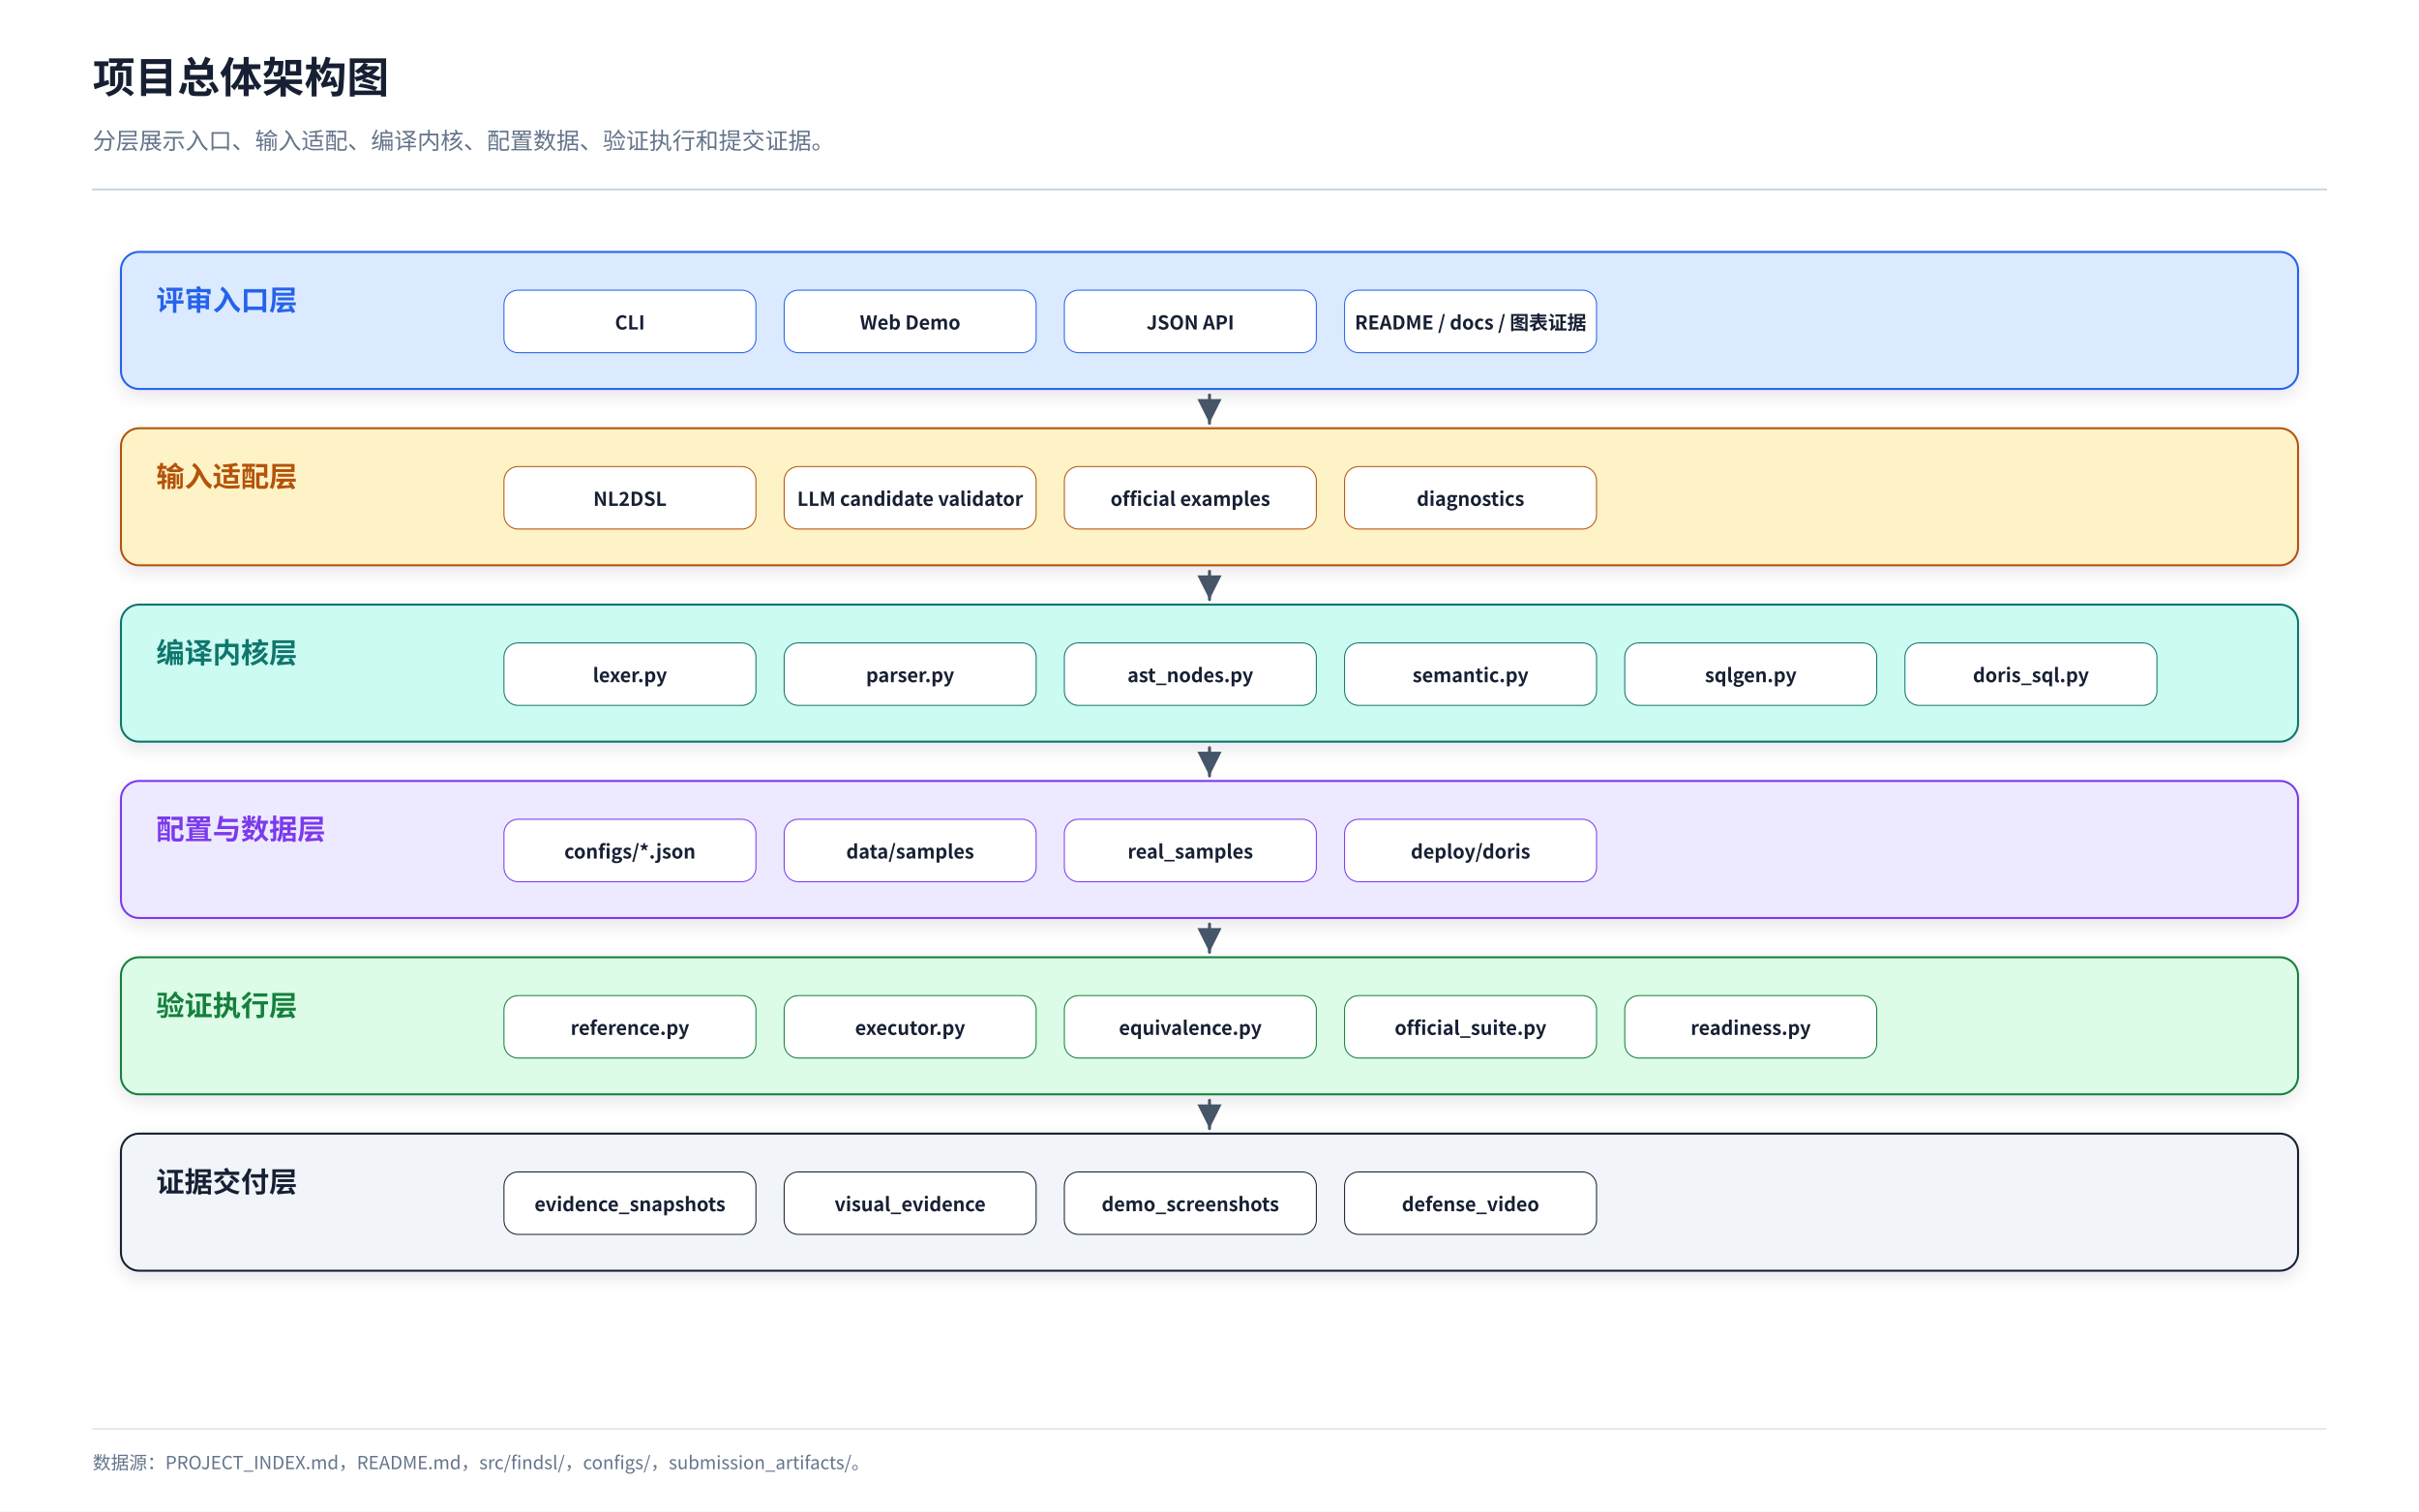
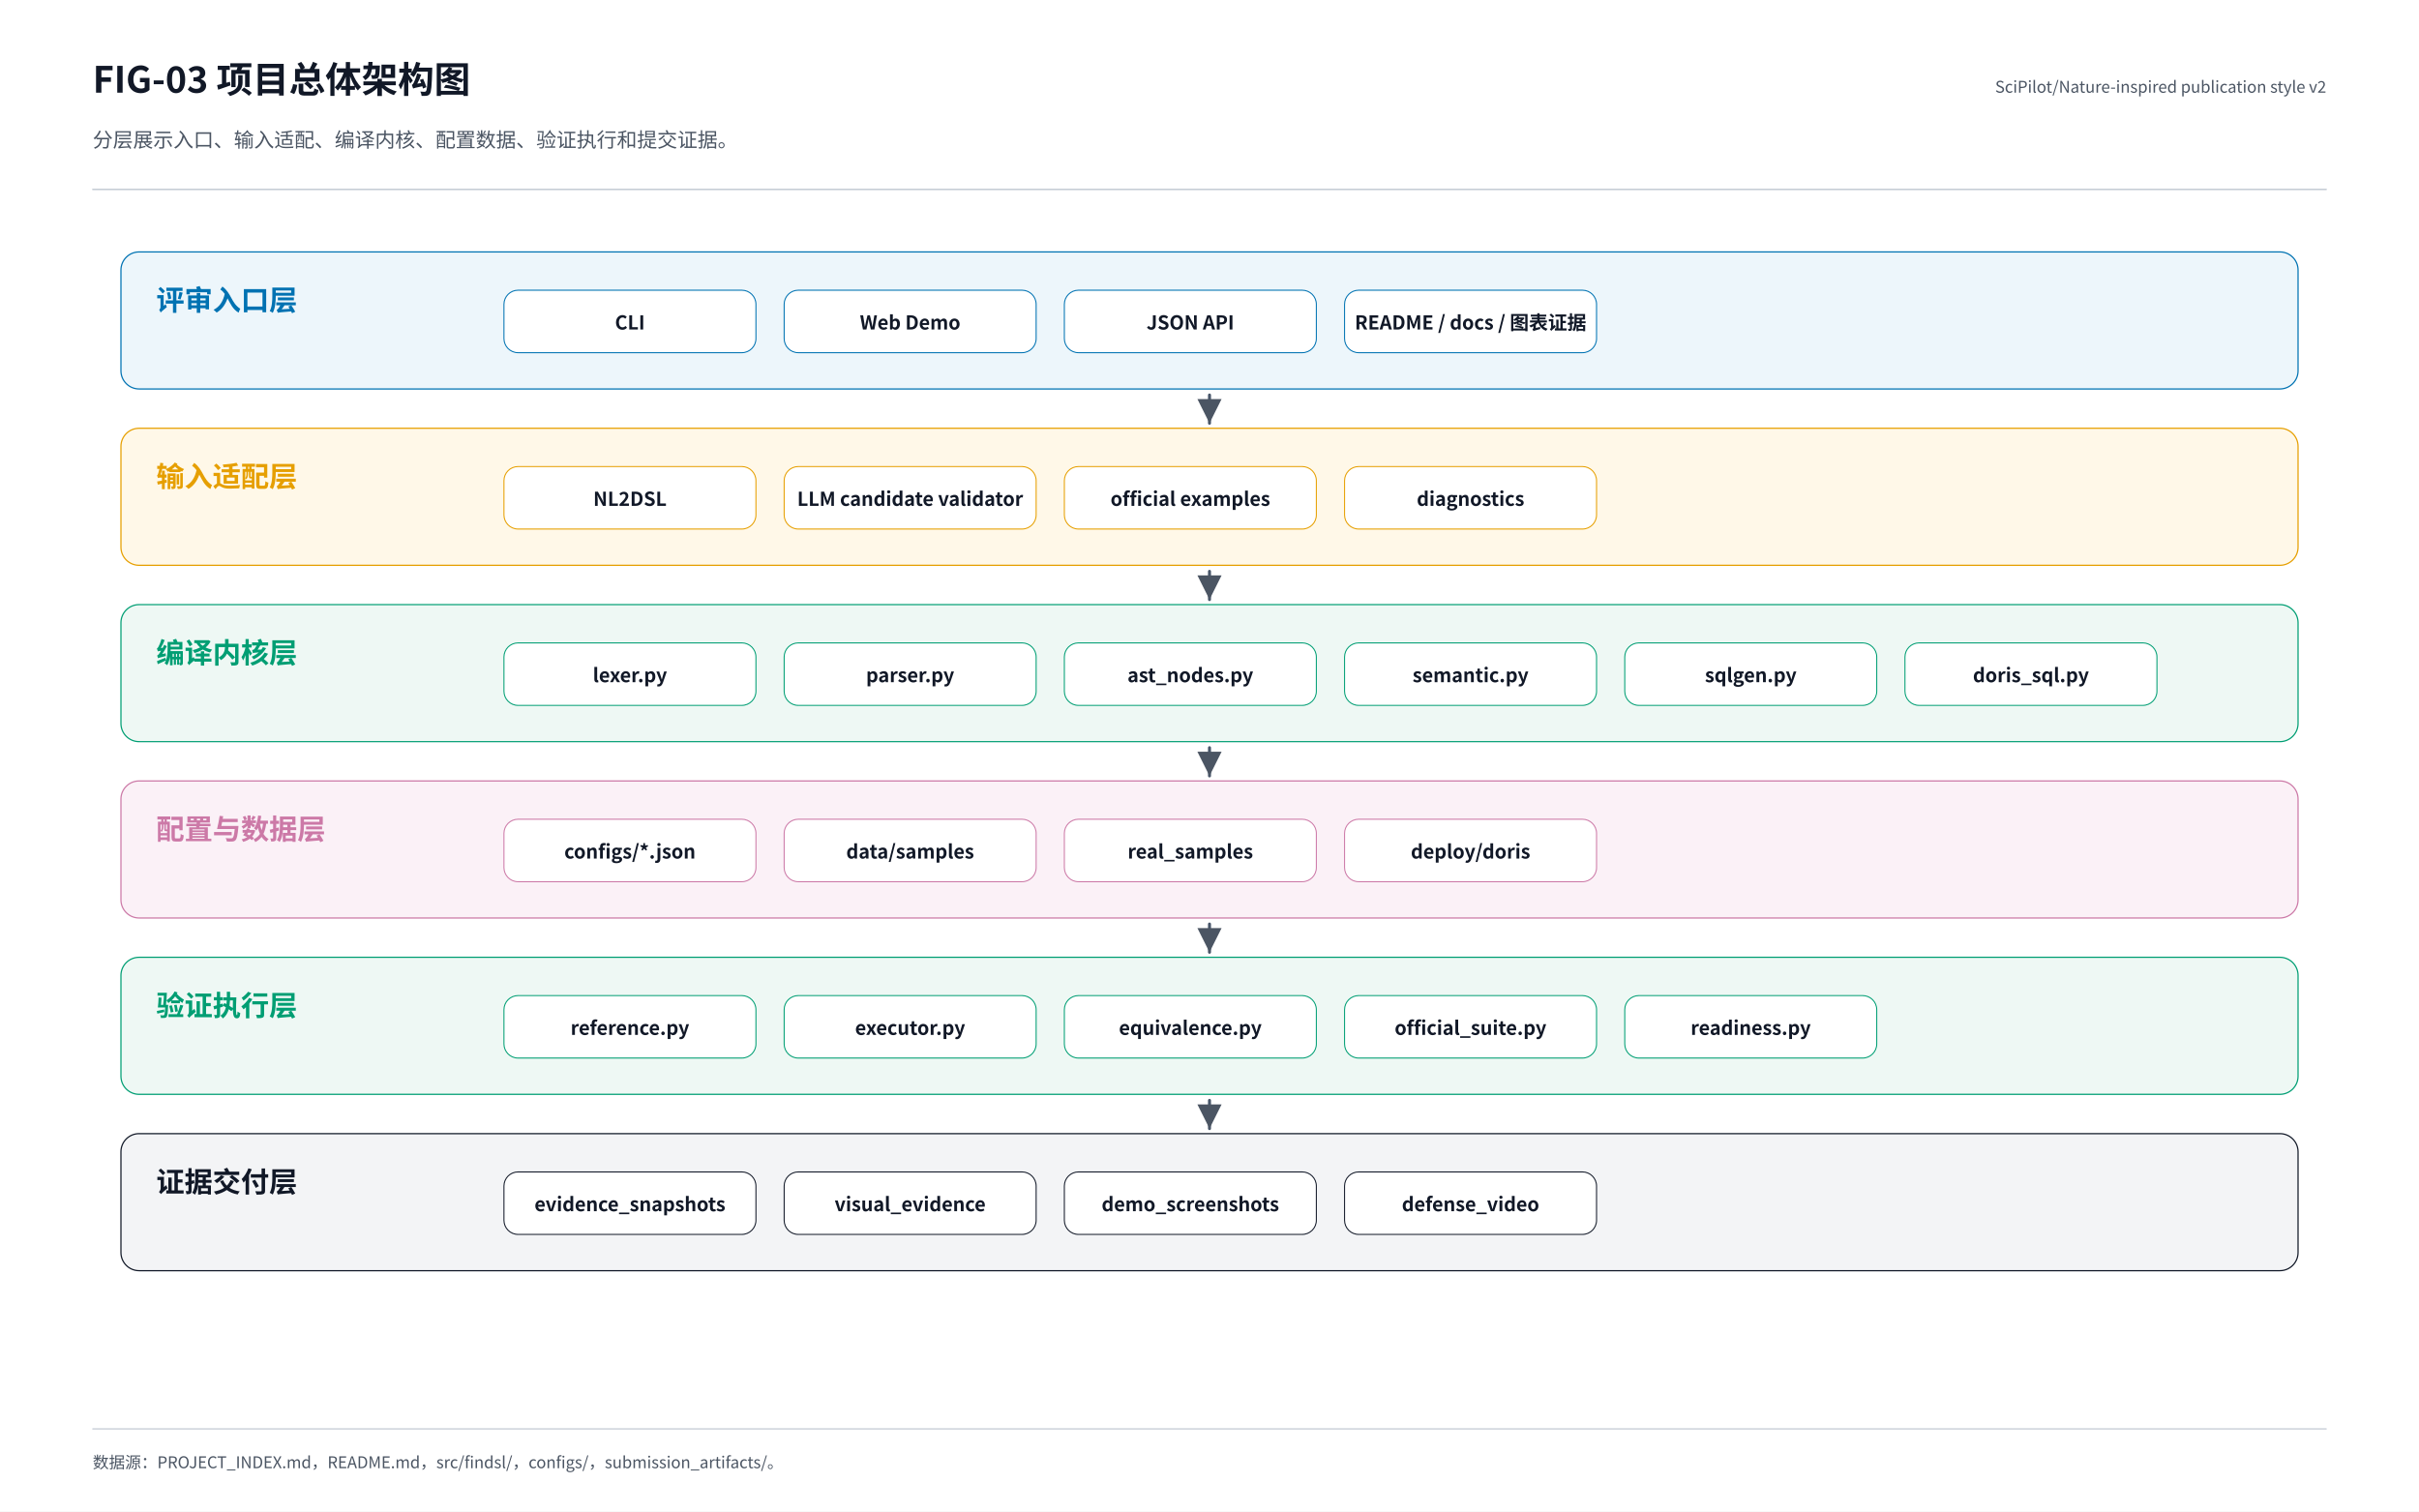
- <svg xmlns="http://www.w3.org/2000/svg" width="2400" height="1500" viewBox="0 0 2400 1500" role="img" aria-label="项目总体架构图">
+ <svg xmlns="http://www.w3.org/2000/svg" width="2400" height="1500" viewBox="0 0 2400 1500" role="img" aria-label="FIG-03  项目总体架构图">
  <rect x="0" y="0" width="2400" height="1500" fill="#ffffff" />
  <defs>
    <marker id="arrow" markerWidth="12" markerHeight="12" refX="10" refY="6" orient="auto">
-       <path d="M2,2 L10,6 L2,10 Z" fill="#475569" />
+       <path d="M2,2 L10,6 L2,10 Z" fill="#4b5563" />
    </marker>
-     <filter id="shadow" x="-10%" y="-10%" width="120%" height="130%">
-       <feDropShadow dx="0" dy="6" stdDeviation="8" flood-color="#0f172a" flood-opacity="0.10" />
-     </filter>
  </defs>
-   <text x="92.0" y="92.0" font-family="Microsoft YaHei, SimSun, Noto Sans CJK SC, Arial, sans-serif" font-size="42" font-weight="800" fill="#172033" text-anchor="start">
-     <tspan x="92.0" dy="0.0">项目总体架构图</tspan>
+   <text x="92.0" y="92.0" font-family="Microsoft YaHei, SimSun, Noto Sans CJK SC, Arial, sans-serif" font-size="36" font-weight="800" fill="#111827" text-anchor="start">
+     <tspan x="92.0" dy="0.0">FIG-03  项目总体架构图</tspan>
  </text>
-   <text x="92.0" y="148.0" font-family="Microsoft YaHei, SimSun, Noto Sans CJK SC, Arial, sans-serif" font-size="23" font-weight="400" fill="#64748b" text-anchor="start">
+   <text x="92.0" y="146.0" font-family="Microsoft YaHei, SimSun, Noto Sans CJK SC, Arial, sans-serif" font-size="20" font-weight="400" fill="#4b5563" text-anchor="start">
    <tspan x="92.0" dy="0.0">分层展示入口、输入适配、编译内核、配置数据、验证执行和提交证据。</tspan>
  </text>
-   <line x1="92.0" y1="188.0" x2="2308.0" y2="188.0" stroke="#cbd5e1" stroke-width="2" stroke-linecap="round" />
-   <rect x="120.0" y="250.0" width="2160.0" height="136.0" rx="18" fill="#dbeafe" stroke="#2563eb" stroke-width="2" filter="url(#shadow)" />
-   <text x="155.0" y="308.0" font-family="Microsoft YaHei, SimSun, Noto Sans CJK SC, Arial, sans-serif" font-size="28" font-weight="800" fill="#2563eb" text-anchor="start">
+   <text x="2308.0" y="92.0" font-family="Microsoft YaHei, SimSun, Noto Sans CJK SC, Arial, sans-serif" font-size="16" font-weight="400" fill="#4b5563" text-anchor="end">
+     <tspan x="2308.0" dy="0.0">SciPilot/Nature-inspired publication style v2</tspan>
+   </text>
+   <line x1="92.0" y1="188.0" x2="2308.0" y2="188.0" stroke="#b8c0cc" stroke-width="1.2" stroke-linecap="round" />
+   <rect x="120.0" y="250.0" width="2160.0" height="136.0" rx="18" fill="#edf6fb" stroke="#0072B2" stroke-width="1.2" />
+   <text x="155.0" y="308.0" font-family="Microsoft YaHei, SimSun, Noto Sans CJK SC, Arial, sans-serif" font-size="28" font-weight="800" fill="#0072B2" text-anchor="start">
    <tspan x="155.0" dy="0.0">评审入口层</tspan>
  </text>
-   <rect x="500.0" y="288.0" width="250.0" height="62.0" rx="14" fill="#ffffff" stroke="#2563eb" stroke-width="1" />
-   <text x="625.0" y="327.0" font-family="Microsoft YaHei, SimSun, Noto Sans CJK SC, Arial, sans-serif" font-size="19" font-weight="700" fill="#172033" text-anchor="middle">
+   <rect x="500.0" y="288.0" width="250.0" height="62.0" rx="14" fill="#ffffff" stroke="#0072B2" stroke-width="1" />
+   <text x="625.0" y="327.0" font-family="Microsoft YaHei, SimSun, Noto Sans CJK SC, Arial, sans-serif" font-size="19" font-weight="700" fill="#111827" text-anchor="middle">
    <tspan x="625.0" dy="0.0">CLI</tspan>
  </text>
-   <rect x="778.0" y="288.0" width="250.0" height="62.0" rx="14" fill="#ffffff" stroke="#2563eb" stroke-width="1" />
-   <text x="903.0" y="327.0" font-family="Microsoft YaHei, SimSun, Noto Sans CJK SC, Arial, sans-serif" font-size="19" font-weight="700" fill="#172033" text-anchor="middle">
+   <rect x="778.0" y="288.0" width="250.0" height="62.0" rx="14" fill="#ffffff" stroke="#0072B2" stroke-width="1" />
+   <text x="903.0" y="327.0" font-family="Microsoft YaHei, SimSun, Noto Sans CJK SC, Arial, sans-serif" font-size="19" font-weight="700" fill="#111827" text-anchor="middle">
    <tspan x="903.0" dy="0.0">Web Demo</tspan>
  </text>
-   <rect x="1056.0" y="288.0" width="250.0" height="62.0" rx="14" fill="#ffffff" stroke="#2563eb" stroke-width="1" />
-   <text x="1181.0" y="327.0" font-family="Microsoft YaHei, SimSun, Noto Sans CJK SC, Arial, sans-serif" font-size="19" font-weight="700" fill="#172033" text-anchor="middle">
+   <rect x="1056.0" y="288.0" width="250.0" height="62.0" rx="14" fill="#ffffff" stroke="#0072B2" stroke-width="1" />
+   <text x="1181.0" y="327.0" font-family="Microsoft YaHei, SimSun, Noto Sans CJK SC, Arial, sans-serif" font-size="19" font-weight="700" fill="#111827" text-anchor="middle">
    <tspan x="1181.0" dy="0.0">JSON API</tspan>
  </text>
-   <rect x="1334.0" y="288.0" width="250.0" height="62.0" rx="14" fill="#ffffff" stroke="#2563eb" stroke-width="1" />
-   <text x="1459.0" y="327.0" font-family="Microsoft YaHei, SimSun, Noto Sans CJK SC, Arial, sans-serif" font-size="19" font-weight="700" fill="#172033" text-anchor="middle">
+   <rect x="1334.0" y="288.0" width="250.0" height="62.0" rx="14" fill="#ffffff" stroke="#0072B2" stroke-width="1" />
+   <text x="1459.0" y="327.0" font-family="Microsoft YaHei, SimSun, Noto Sans CJK SC, Arial, sans-serif" font-size="19" font-weight="700" fill="#111827" text-anchor="middle">
    <tspan x="1459.0" dy="0.0">README / docs / 图表证据</tspan>
  </text>
  <line x1="1200.0" y1="392.0" x2="1200.0" y2="420.0" stroke="#475569" stroke-width="3" stroke-linecap="round" marker-end="url(#arrow)" />
-   <rect x="120.0" y="425.0" width="2160.0" height="136.0" rx="18" fill="#fef3c7" stroke="#b45309" stroke-width="2" filter="url(#shadow)" />
-   <text x="155.0" y="483.0" font-family="Microsoft YaHei, SimSun, Noto Sans CJK SC, Arial, sans-serif" font-size="28" font-weight="800" fill="#b45309" text-anchor="start">
+   <rect x="120.0" y="425.0" width="2160.0" height="136.0" rx="18" fill="#fff8e8" stroke="#E69F00" stroke-width="1.2" />
+   <text x="155.0" y="483.0" font-family="Microsoft YaHei, SimSun, Noto Sans CJK SC, Arial, sans-serif" font-size="28" font-weight="800" fill="#E69F00" text-anchor="start">
    <tspan x="155.0" dy="0.0">输入适配层</tspan>
  </text>
-   <rect x="500.0" y="463.0" width="250.0" height="62.0" rx="14" fill="#ffffff" stroke="#b45309" stroke-width="1" />
-   <text x="625.0" y="502.0" font-family="Microsoft YaHei, SimSun, Noto Sans CJK SC, Arial, sans-serif" font-size="19" font-weight="700" fill="#172033" text-anchor="middle">
+   <rect x="500.0" y="463.0" width="250.0" height="62.0" rx="14" fill="#ffffff" stroke="#E69F00" stroke-width="1" />
+   <text x="625.0" y="502.0" font-family="Microsoft YaHei, SimSun, Noto Sans CJK SC, Arial, sans-serif" font-size="19" font-weight="700" fill="#111827" text-anchor="middle">
    <tspan x="625.0" dy="0.0">NL2DSL</tspan>
  </text>
-   <rect x="778.0" y="463.0" width="250.0" height="62.0" rx="14" fill="#ffffff" stroke="#b45309" stroke-width="1" />
-   <text x="903.0" y="502.0" font-family="Microsoft YaHei, SimSun, Noto Sans CJK SC, Arial, sans-serif" font-size="19" font-weight="700" fill="#172033" text-anchor="middle">
+   <rect x="778.0" y="463.0" width="250.0" height="62.0" rx="14" fill="#ffffff" stroke="#E69F00" stroke-width="1" />
+   <text x="903.0" y="502.0" font-family="Microsoft YaHei, SimSun, Noto Sans CJK SC, Arial, sans-serif" font-size="19" font-weight="700" fill="#111827" text-anchor="middle">
    <tspan x="903.0" dy="0.0">LLM candidate validator</tspan>
  </text>
-   <rect x="1056.0" y="463.0" width="250.0" height="62.0" rx="14" fill="#ffffff" stroke="#b45309" stroke-width="1" />
-   <text x="1181.0" y="502.0" font-family="Microsoft YaHei, SimSun, Noto Sans CJK SC, Arial, sans-serif" font-size="19" font-weight="700" fill="#172033" text-anchor="middle">
+   <rect x="1056.0" y="463.0" width="250.0" height="62.0" rx="14" fill="#ffffff" stroke="#E69F00" stroke-width="1" />
+   <text x="1181.0" y="502.0" font-family="Microsoft YaHei, SimSun, Noto Sans CJK SC, Arial, sans-serif" font-size="19" font-weight="700" fill="#111827" text-anchor="middle">
    <tspan x="1181.0" dy="0.0">official examples</tspan>
  </text>
-   <rect x="1334.0" y="463.0" width="250.0" height="62.0" rx="14" fill="#ffffff" stroke="#b45309" stroke-width="1" />
-   <text x="1459.0" y="502.0" font-family="Microsoft YaHei, SimSun, Noto Sans CJK SC, Arial, sans-serif" font-size="19" font-weight="700" fill="#172033" text-anchor="middle">
+   <rect x="1334.0" y="463.0" width="250.0" height="62.0" rx="14" fill="#ffffff" stroke="#E69F00" stroke-width="1" />
+   <text x="1459.0" y="502.0" font-family="Microsoft YaHei, SimSun, Noto Sans CJK SC, Arial, sans-serif" font-size="19" font-weight="700" fill="#111827" text-anchor="middle">
    <tspan x="1459.0" dy="0.0">diagnostics</tspan>
  </text>
  <line x1="1200.0" y1="567.0" x2="1200.0" y2="595.0" stroke="#475569" stroke-width="3" stroke-linecap="round" marker-end="url(#arrow)" />
-   <rect x="120.0" y="600.0" width="2160.0" height="136.0" rx="18" fill="#ccfbf1" stroke="#0f766e" stroke-width="2" filter="url(#shadow)" />
-   <text x="155.0" y="658.0" font-family="Microsoft YaHei, SimSun, Noto Sans CJK SC, Arial, sans-serif" font-size="28" font-weight="800" fill="#0f766e" text-anchor="start">
+   <rect x="120.0" y="600.0" width="2160.0" height="136.0" rx="18" fill="#eef8f4" stroke="#009E73" stroke-width="1.2" />
+   <text x="155.0" y="658.0" font-family="Microsoft YaHei, SimSun, Noto Sans CJK SC, Arial, sans-serif" font-size="28" font-weight="800" fill="#009E73" text-anchor="start">
    <tspan x="155.0" dy="0.0">编译内核层</tspan>
  </text>
-   <rect x="500.0" y="638.0" width="250.0" height="62.0" rx="14" fill="#ffffff" stroke="#0f766e" stroke-width="1" />
-   <text x="625.0" y="677.0" font-family="Microsoft YaHei, SimSun, Noto Sans CJK SC, Arial, sans-serif" font-size="19" font-weight="700" fill="#172033" text-anchor="middle">
+   <rect x="500.0" y="638.0" width="250.0" height="62.0" rx="14" fill="#ffffff" stroke="#009E73" stroke-width="1" />
+   <text x="625.0" y="677.0" font-family="Microsoft YaHei, SimSun, Noto Sans CJK SC, Arial, sans-serif" font-size="19" font-weight="700" fill="#111827" text-anchor="middle">
    <tspan x="625.0" dy="0.0">lexer.py</tspan>
  </text>
-   <rect x="778.0" y="638.0" width="250.0" height="62.0" rx="14" fill="#ffffff" stroke="#0f766e" stroke-width="1" />
-   <text x="903.0" y="677.0" font-family="Microsoft YaHei, SimSun, Noto Sans CJK SC, Arial, sans-serif" font-size="19" font-weight="700" fill="#172033" text-anchor="middle">
+   <rect x="778.0" y="638.0" width="250.0" height="62.0" rx="14" fill="#ffffff" stroke="#009E73" stroke-width="1" />
+   <text x="903.0" y="677.0" font-family="Microsoft YaHei, SimSun, Noto Sans CJK SC, Arial, sans-serif" font-size="19" font-weight="700" fill="#111827" text-anchor="middle">
    <tspan x="903.0" dy="0.0">parser.py</tspan>
  </text>
-   <rect x="1056.0" y="638.0" width="250.0" height="62.0" rx="14" fill="#ffffff" stroke="#0f766e" stroke-width="1" />
-   <text x="1181.0" y="677.0" font-family="Microsoft YaHei, SimSun, Noto Sans CJK SC, Arial, sans-serif" font-size="19" font-weight="700" fill="#172033" text-anchor="middle">
+   <rect x="1056.0" y="638.0" width="250.0" height="62.0" rx="14" fill="#ffffff" stroke="#009E73" stroke-width="1" />
+   <text x="1181.0" y="677.0" font-family="Microsoft YaHei, SimSun, Noto Sans CJK SC, Arial, sans-serif" font-size="19" font-weight="700" fill="#111827" text-anchor="middle">
    <tspan x="1181.0" dy="0.0">ast_nodes.py</tspan>
  </text>
-   <rect x="1334.0" y="638.0" width="250.0" height="62.0" rx="14" fill="#ffffff" stroke="#0f766e" stroke-width="1" />
-   <text x="1459.0" y="677.0" font-family="Microsoft YaHei, SimSun, Noto Sans CJK SC, Arial, sans-serif" font-size="19" font-weight="700" fill="#172033" text-anchor="middle">
+   <rect x="1334.0" y="638.0" width="250.0" height="62.0" rx="14" fill="#ffffff" stroke="#009E73" stroke-width="1" />
+   <text x="1459.0" y="677.0" font-family="Microsoft YaHei, SimSun, Noto Sans CJK SC, Arial, sans-serif" font-size="19" font-weight="700" fill="#111827" text-anchor="middle">
    <tspan x="1459.0" dy="0.0">semantic.py</tspan>
  </text>
-   <rect x="1612.0" y="638.0" width="250.0" height="62.0" rx="14" fill="#ffffff" stroke="#0f766e" stroke-width="1" />
-   <text x="1737.0" y="677.0" font-family="Microsoft YaHei, SimSun, Noto Sans CJK SC, Arial, sans-serif" font-size="19" font-weight="700" fill="#172033" text-anchor="middle">
+   <rect x="1612.0" y="638.0" width="250.0" height="62.0" rx="14" fill="#ffffff" stroke="#009E73" stroke-width="1" />
+   <text x="1737.0" y="677.0" font-family="Microsoft YaHei, SimSun, Noto Sans CJK SC, Arial, sans-serif" font-size="19" font-weight="700" fill="#111827" text-anchor="middle">
    <tspan x="1737.0" dy="0.0">sqlgen.py</tspan>
  </text>
-   <rect x="1890.0" y="638.0" width="250.0" height="62.0" rx="14" fill="#ffffff" stroke="#0f766e" stroke-width="1" />
-   <text x="2015.0" y="677.0" font-family="Microsoft YaHei, SimSun, Noto Sans CJK SC, Arial, sans-serif" font-size="19" font-weight="700" fill="#172033" text-anchor="middle">
+   <rect x="1890.0" y="638.0" width="250.0" height="62.0" rx="14" fill="#ffffff" stroke="#009E73" stroke-width="1" />
+   <text x="2015.0" y="677.0" font-family="Microsoft YaHei, SimSun, Noto Sans CJK SC, Arial, sans-serif" font-size="19" font-weight="700" fill="#111827" text-anchor="middle">
    <tspan x="2015.0" dy="0.0">doris_sql.py</tspan>
  </text>
  <line x1="1200.0" y1="742.0" x2="1200.0" y2="770.0" stroke="#475569" stroke-width="3" stroke-linecap="round" marker-end="url(#arrow)" />
-   <rect x="120.0" y="775.0" width="2160.0" height="136.0" rx="18" fill="#ede9fe" stroke="#7c3aed" stroke-width="2" filter="url(#shadow)" />
-   <text x="155.0" y="833.0" font-family="Microsoft YaHei, SimSun, Noto Sans CJK SC, Arial, sans-serif" font-size="28" font-weight="800" fill="#7c3aed" text-anchor="start">
+   <rect x="120.0" y="775.0" width="2160.0" height="136.0" rx="18" fill="#fbf1f7" stroke="#CC79A7" stroke-width="1.2" />
+   <text x="155.0" y="833.0" font-family="Microsoft YaHei, SimSun, Noto Sans CJK SC, Arial, sans-serif" font-size="28" font-weight="800" fill="#CC79A7" text-anchor="start">
    <tspan x="155.0" dy="0.0">配置与数据层</tspan>
  </text>
-   <rect x="500.0" y="813.0" width="250.0" height="62.0" rx="14" fill="#ffffff" stroke="#7c3aed" stroke-width="1" />
-   <text x="625.0" y="852.0" font-family="Microsoft YaHei, SimSun, Noto Sans CJK SC, Arial, sans-serif" font-size="19" font-weight="700" fill="#172033" text-anchor="middle">
+   <rect x="500.0" y="813.0" width="250.0" height="62.0" rx="14" fill="#ffffff" stroke="#CC79A7" stroke-width="1" />
+   <text x="625.0" y="852.0" font-family="Microsoft YaHei, SimSun, Noto Sans CJK SC, Arial, sans-serif" font-size="19" font-weight="700" fill="#111827" text-anchor="middle">
    <tspan x="625.0" dy="0.0">configs/*.json</tspan>
  </text>
-   <rect x="778.0" y="813.0" width="250.0" height="62.0" rx="14" fill="#ffffff" stroke="#7c3aed" stroke-width="1" />
-   <text x="903.0" y="852.0" font-family="Microsoft YaHei, SimSun, Noto Sans CJK SC, Arial, sans-serif" font-size="19" font-weight="700" fill="#172033" text-anchor="middle">
+   <rect x="778.0" y="813.0" width="250.0" height="62.0" rx="14" fill="#ffffff" stroke="#CC79A7" stroke-width="1" />
+   <text x="903.0" y="852.0" font-family="Microsoft YaHei, SimSun, Noto Sans CJK SC, Arial, sans-serif" font-size="19" font-weight="700" fill="#111827" text-anchor="middle">
    <tspan x="903.0" dy="0.0">data/samples</tspan>
  </text>
-   <rect x="1056.0" y="813.0" width="250.0" height="62.0" rx="14" fill="#ffffff" stroke="#7c3aed" stroke-width="1" />
-   <text x="1181.0" y="852.0" font-family="Microsoft YaHei, SimSun, Noto Sans CJK SC, Arial, sans-serif" font-size="19" font-weight="700" fill="#172033" text-anchor="middle">
+   <rect x="1056.0" y="813.0" width="250.0" height="62.0" rx="14" fill="#ffffff" stroke="#CC79A7" stroke-width="1" />
+   <text x="1181.0" y="852.0" font-family="Microsoft YaHei, SimSun, Noto Sans CJK SC, Arial, sans-serif" font-size="19" font-weight="700" fill="#111827" text-anchor="middle">
    <tspan x="1181.0" dy="0.0">real_samples</tspan>
  </text>
-   <rect x="1334.0" y="813.0" width="250.0" height="62.0" rx="14" fill="#ffffff" stroke="#7c3aed" stroke-width="1" />
-   <text x="1459.0" y="852.0" font-family="Microsoft YaHei, SimSun, Noto Sans CJK SC, Arial, sans-serif" font-size="19" font-weight="700" fill="#172033" text-anchor="middle">
+   <rect x="1334.0" y="813.0" width="250.0" height="62.0" rx="14" fill="#ffffff" stroke="#CC79A7" stroke-width="1" />
+   <text x="1459.0" y="852.0" font-family="Microsoft YaHei, SimSun, Noto Sans CJK SC, Arial, sans-serif" font-size="19" font-weight="700" fill="#111827" text-anchor="middle">
    <tspan x="1459.0" dy="0.0">deploy/doris</tspan>
  </text>
  <line x1="1200.0" y1="917.0" x2="1200.0" y2="945.0" stroke="#475569" stroke-width="3" stroke-linecap="round" marker-end="url(#arrow)" />
-   <rect x="120.0" y="950.0" width="2160.0" height="136.0" rx="18" fill="#dcfce7" stroke="#15803d" stroke-width="2" filter="url(#shadow)" />
-   <text x="155.0" y="1008.0" font-family="Microsoft YaHei, SimSun, Noto Sans CJK SC, Arial, sans-serif" font-size="28" font-weight="800" fill="#15803d" text-anchor="start">
+   <rect x="120.0" y="950.0" width="2160.0" height="136.0" rx="18" fill="#eef8f4" stroke="#009E73" stroke-width="1.2" />
+   <text x="155.0" y="1008.0" font-family="Microsoft YaHei, SimSun, Noto Sans CJK SC, Arial, sans-serif" font-size="28" font-weight="800" fill="#009E73" text-anchor="start">
    <tspan x="155.0" dy="0.0">验证执行层</tspan>
  </text>
-   <rect x="500.0" y="988.0" width="250.0" height="62.0" rx="14" fill="#ffffff" stroke="#15803d" stroke-width="1" />
-   <text x="625.0" y="1027.0" font-family="Microsoft YaHei, SimSun, Noto Sans CJK SC, Arial, sans-serif" font-size="19" font-weight="700" fill="#172033" text-anchor="middle">
+   <rect x="500.0" y="988.0" width="250.0" height="62.0" rx="14" fill="#ffffff" stroke="#009E73" stroke-width="1" />
+   <text x="625.0" y="1027.0" font-family="Microsoft YaHei, SimSun, Noto Sans CJK SC, Arial, sans-serif" font-size="19" font-weight="700" fill="#111827" text-anchor="middle">
    <tspan x="625.0" dy="0.0">reference.py</tspan>
  </text>
-   <rect x="778.0" y="988.0" width="250.0" height="62.0" rx="14" fill="#ffffff" stroke="#15803d" stroke-width="1" />
-   <text x="903.0" y="1027.0" font-family="Microsoft YaHei, SimSun, Noto Sans CJK SC, Arial, sans-serif" font-size="19" font-weight="700" fill="#172033" text-anchor="middle">
+   <rect x="778.0" y="988.0" width="250.0" height="62.0" rx="14" fill="#ffffff" stroke="#009E73" stroke-width="1" />
+   <text x="903.0" y="1027.0" font-family="Microsoft YaHei, SimSun, Noto Sans CJK SC, Arial, sans-serif" font-size="19" font-weight="700" fill="#111827" text-anchor="middle">
    <tspan x="903.0" dy="0.0">executor.py</tspan>
  </text>
-   <rect x="1056.0" y="988.0" width="250.0" height="62.0" rx="14" fill="#ffffff" stroke="#15803d" stroke-width="1" />
-   <text x="1181.0" y="1027.0" font-family="Microsoft YaHei, SimSun, Noto Sans CJK SC, Arial, sans-serif" font-size="19" font-weight="700" fill="#172033" text-anchor="middle">
+   <rect x="1056.0" y="988.0" width="250.0" height="62.0" rx="14" fill="#ffffff" stroke="#009E73" stroke-width="1" />
+   <text x="1181.0" y="1027.0" font-family="Microsoft YaHei, SimSun, Noto Sans CJK SC, Arial, sans-serif" font-size="19" font-weight="700" fill="#111827" text-anchor="middle">
    <tspan x="1181.0" dy="0.0">equivalence.py</tspan>
  </text>
-   <rect x="1334.0" y="988.0" width="250.0" height="62.0" rx="14" fill="#ffffff" stroke="#15803d" stroke-width="1" />
-   <text x="1459.0" y="1027.0" font-family="Microsoft YaHei, SimSun, Noto Sans CJK SC, Arial, sans-serif" font-size="19" font-weight="700" fill="#172033" text-anchor="middle">
+   <rect x="1334.0" y="988.0" width="250.0" height="62.0" rx="14" fill="#ffffff" stroke="#009E73" stroke-width="1" />
+   <text x="1459.0" y="1027.0" font-family="Microsoft YaHei, SimSun, Noto Sans CJK SC, Arial, sans-serif" font-size="19" font-weight="700" fill="#111827" text-anchor="middle">
    <tspan x="1459.0" dy="0.0">official_suite.py</tspan>
  </text>
-   <rect x="1612.0" y="988.0" width="250.0" height="62.0" rx="14" fill="#ffffff" stroke="#15803d" stroke-width="1" />
-   <text x="1737.0" y="1027.0" font-family="Microsoft YaHei, SimSun, Noto Sans CJK SC, Arial, sans-serif" font-size="19" font-weight="700" fill="#172033" text-anchor="middle">
+   <rect x="1612.0" y="988.0" width="250.0" height="62.0" rx="14" fill="#ffffff" stroke="#009E73" stroke-width="1" />
+   <text x="1737.0" y="1027.0" font-family="Microsoft YaHei, SimSun, Noto Sans CJK SC, Arial, sans-serif" font-size="19" font-weight="700" fill="#111827" text-anchor="middle">
    <tspan x="1737.0" dy="0.0">readiness.py</tspan>
  </text>
  <line x1="1200.0" y1="1092.0" x2="1200.0" y2="1120.0" stroke="#475569" stroke-width="3" stroke-linecap="round" marker-end="url(#arrow)" />
-   <rect x="120.0" y="1125.0" width="2160.0" height="136.0" rx="18" fill="#f1f5f9" stroke="#172033" stroke-width="2" filter="url(#shadow)" />
-   <text x="155.0" y="1183.0" font-family="Microsoft YaHei, SimSun, Noto Sans CJK SC, Arial, sans-serif" font-size="28" font-weight="800" fill="#172033" text-anchor="start">
+   <rect x="120.0" y="1125.0" width="2160.0" height="136.0" rx="18" fill="#f3f4f6" stroke="#111827" stroke-width="1.2" />
+   <text x="155.0" y="1183.0" font-family="Microsoft YaHei, SimSun, Noto Sans CJK SC, Arial, sans-serif" font-size="28" font-weight="800" fill="#111827" text-anchor="start">
    <tspan x="155.0" dy="0.0">证据交付层</tspan>
  </text>
-   <rect x="500.0" y="1163.0" width="250.0" height="62.0" rx="14" fill="#ffffff" stroke="#172033" stroke-width="1" />
-   <text x="625.0" y="1202.0" font-family="Microsoft YaHei, SimSun, Noto Sans CJK SC, Arial, sans-serif" font-size="19" font-weight="700" fill="#172033" text-anchor="middle">
+   <rect x="500.0" y="1163.0" width="250.0" height="62.0" rx="14" fill="#ffffff" stroke="#111827" stroke-width="1" />
+   <text x="625.0" y="1202.0" font-family="Microsoft YaHei, SimSun, Noto Sans CJK SC, Arial, sans-serif" font-size="19" font-weight="700" fill="#111827" text-anchor="middle">
    <tspan x="625.0" dy="0.0">evidence_snapshots</tspan>
  </text>
-   <rect x="778.0" y="1163.0" width="250.0" height="62.0" rx="14" fill="#ffffff" stroke="#172033" stroke-width="1" />
-   <text x="903.0" y="1202.0" font-family="Microsoft YaHei, SimSun, Noto Sans CJK SC, Arial, sans-serif" font-size="19" font-weight="700" fill="#172033" text-anchor="middle">
+   <rect x="778.0" y="1163.0" width="250.0" height="62.0" rx="14" fill="#ffffff" stroke="#111827" stroke-width="1" />
+   <text x="903.0" y="1202.0" font-family="Microsoft YaHei, SimSun, Noto Sans CJK SC, Arial, sans-serif" font-size="19" font-weight="700" fill="#111827" text-anchor="middle">
    <tspan x="903.0" dy="0.0">visual_evidence</tspan>
  </text>
-   <rect x="1056.0" y="1163.0" width="250.0" height="62.0" rx="14" fill="#ffffff" stroke="#172033" stroke-width="1" />
-   <text x="1181.0" y="1202.0" font-family="Microsoft YaHei, SimSun, Noto Sans CJK SC, Arial, sans-serif" font-size="19" font-weight="700" fill="#172033" text-anchor="middle">
+   <rect x="1056.0" y="1163.0" width="250.0" height="62.0" rx="14" fill="#ffffff" stroke="#111827" stroke-width="1" />
+   <text x="1181.0" y="1202.0" font-family="Microsoft YaHei, SimSun, Noto Sans CJK SC, Arial, sans-serif" font-size="19" font-weight="700" fill="#111827" text-anchor="middle">
    <tspan x="1181.0" dy="0.0">demo_screenshots</tspan>
  </text>
-   <rect x="1334.0" y="1163.0" width="250.0" height="62.0" rx="14" fill="#ffffff" stroke="#172033" stroke-width="1" />
-   <text x="1459.0" y="1202.0" font-family="Microsoft YaHei, SimSun, Noto Sans CJK SC, Arial, sans-serif" font-size="19" font-weight="700" fill="#172033" text-anchor="middle">
+   <rect x="1334.0" y="1163.0" width="250.0" height="62.0" rx="14" fill="#ffffff" stroke="#111827" stroke-width="1" />
+   <text x="1459.0" y="1202.0" font-family="Microsoft YaHei, SimSun, Noto Sans CJK SC, Arial, sans-serif" font-size="19" font-weight="700" fill="#111827" text-anchor="middle">
    <tspan x="1459.0" dy="0.0">defense_video</tspan>
  </text>
-   <line x1="92.0" y1="1418.0" x2="2308.0" y2="1418.0" stroke="#cbd5e1" stroke-width="1" stroke-linecap="round" />
-   <text x="92.0" y="1458.0" font-family="Microsoft YaHei, SimSun, Noto Sans CJK SC, Arial, sans-serif" font-size="18" font-weight="400" fill="#64748b" text-anchor="start">
+   <line x1="92.0" y1="1418.0" x2="2308.0" y2="1418.0" stroke="#b8c0cc" stroke-width="1" stroke-linecap="round" />
+   <text x="92.0" y="1457.0" font-family="Microsoft YaHei, SimSun, Noto Sans CJK SC, Arial, sans-serif" font-size="16" font-weight="400" fill="#4b5563" text-anchor="start">
    <tspan x="92.0" dy="0.0">数据源：PROJECT_INDEX.md，README.md，src/findsl/，configs/，submission_artifacts/。</tspan>
  </text>
</svg>
